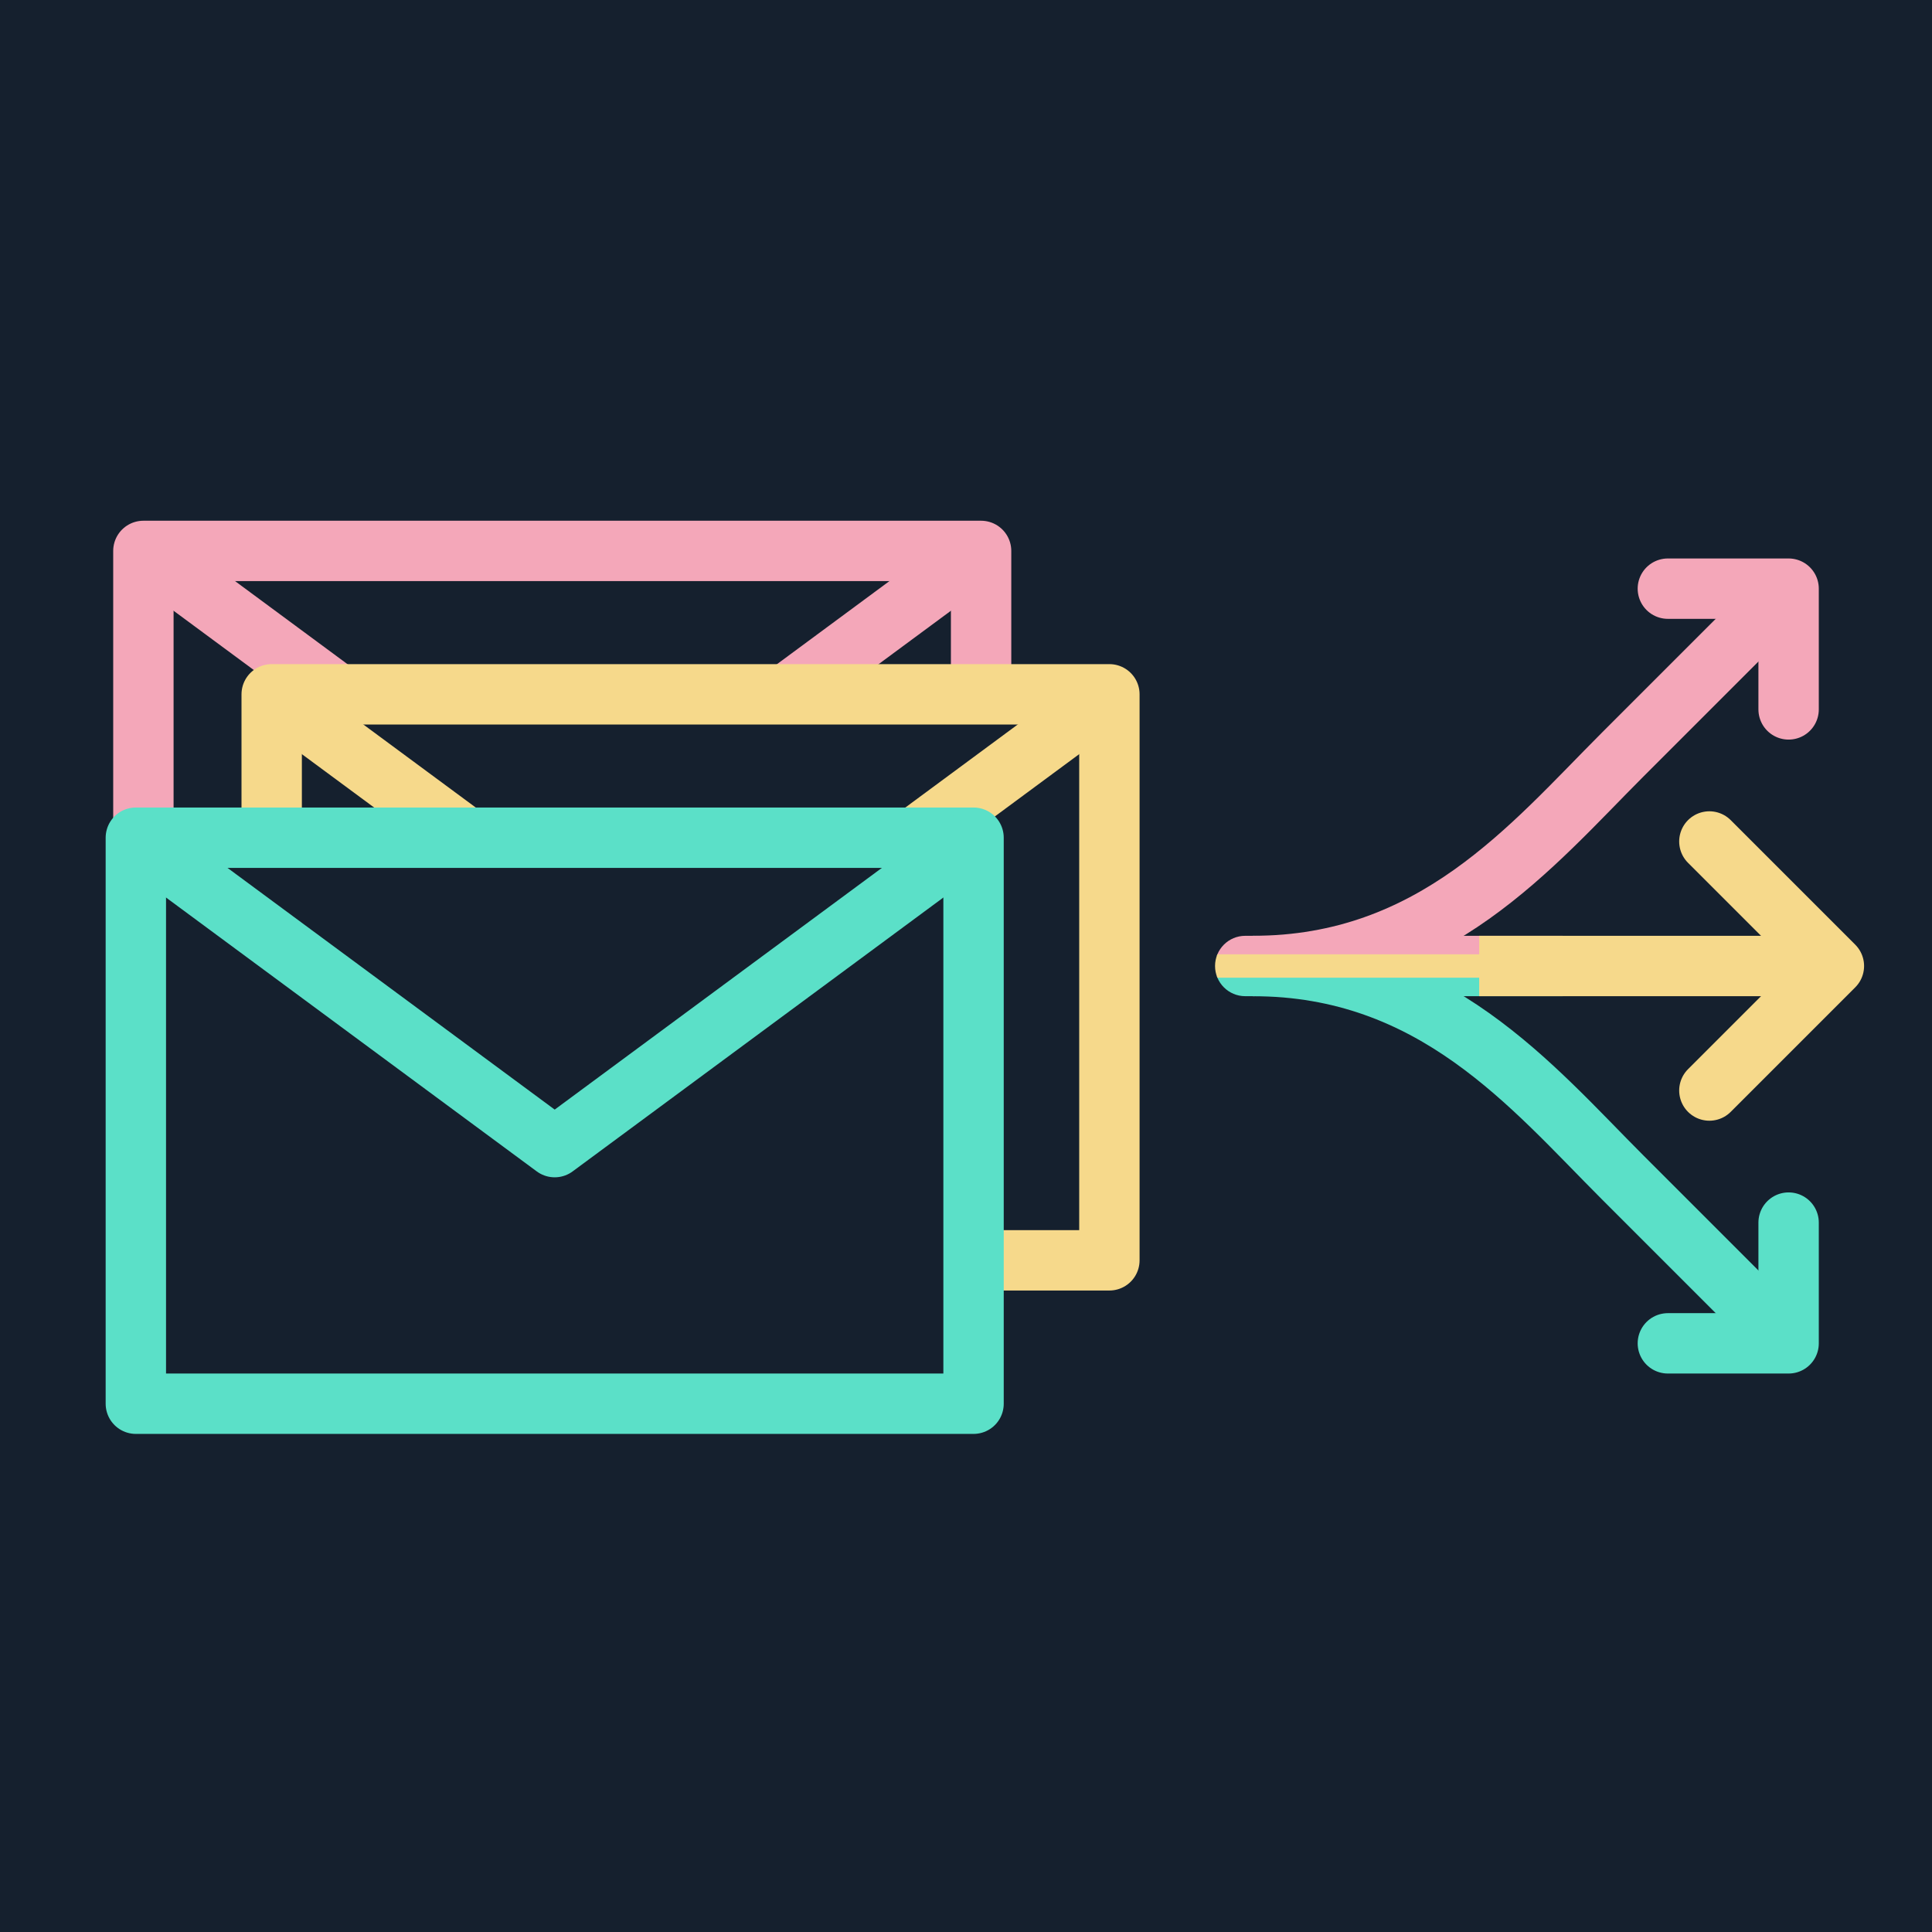
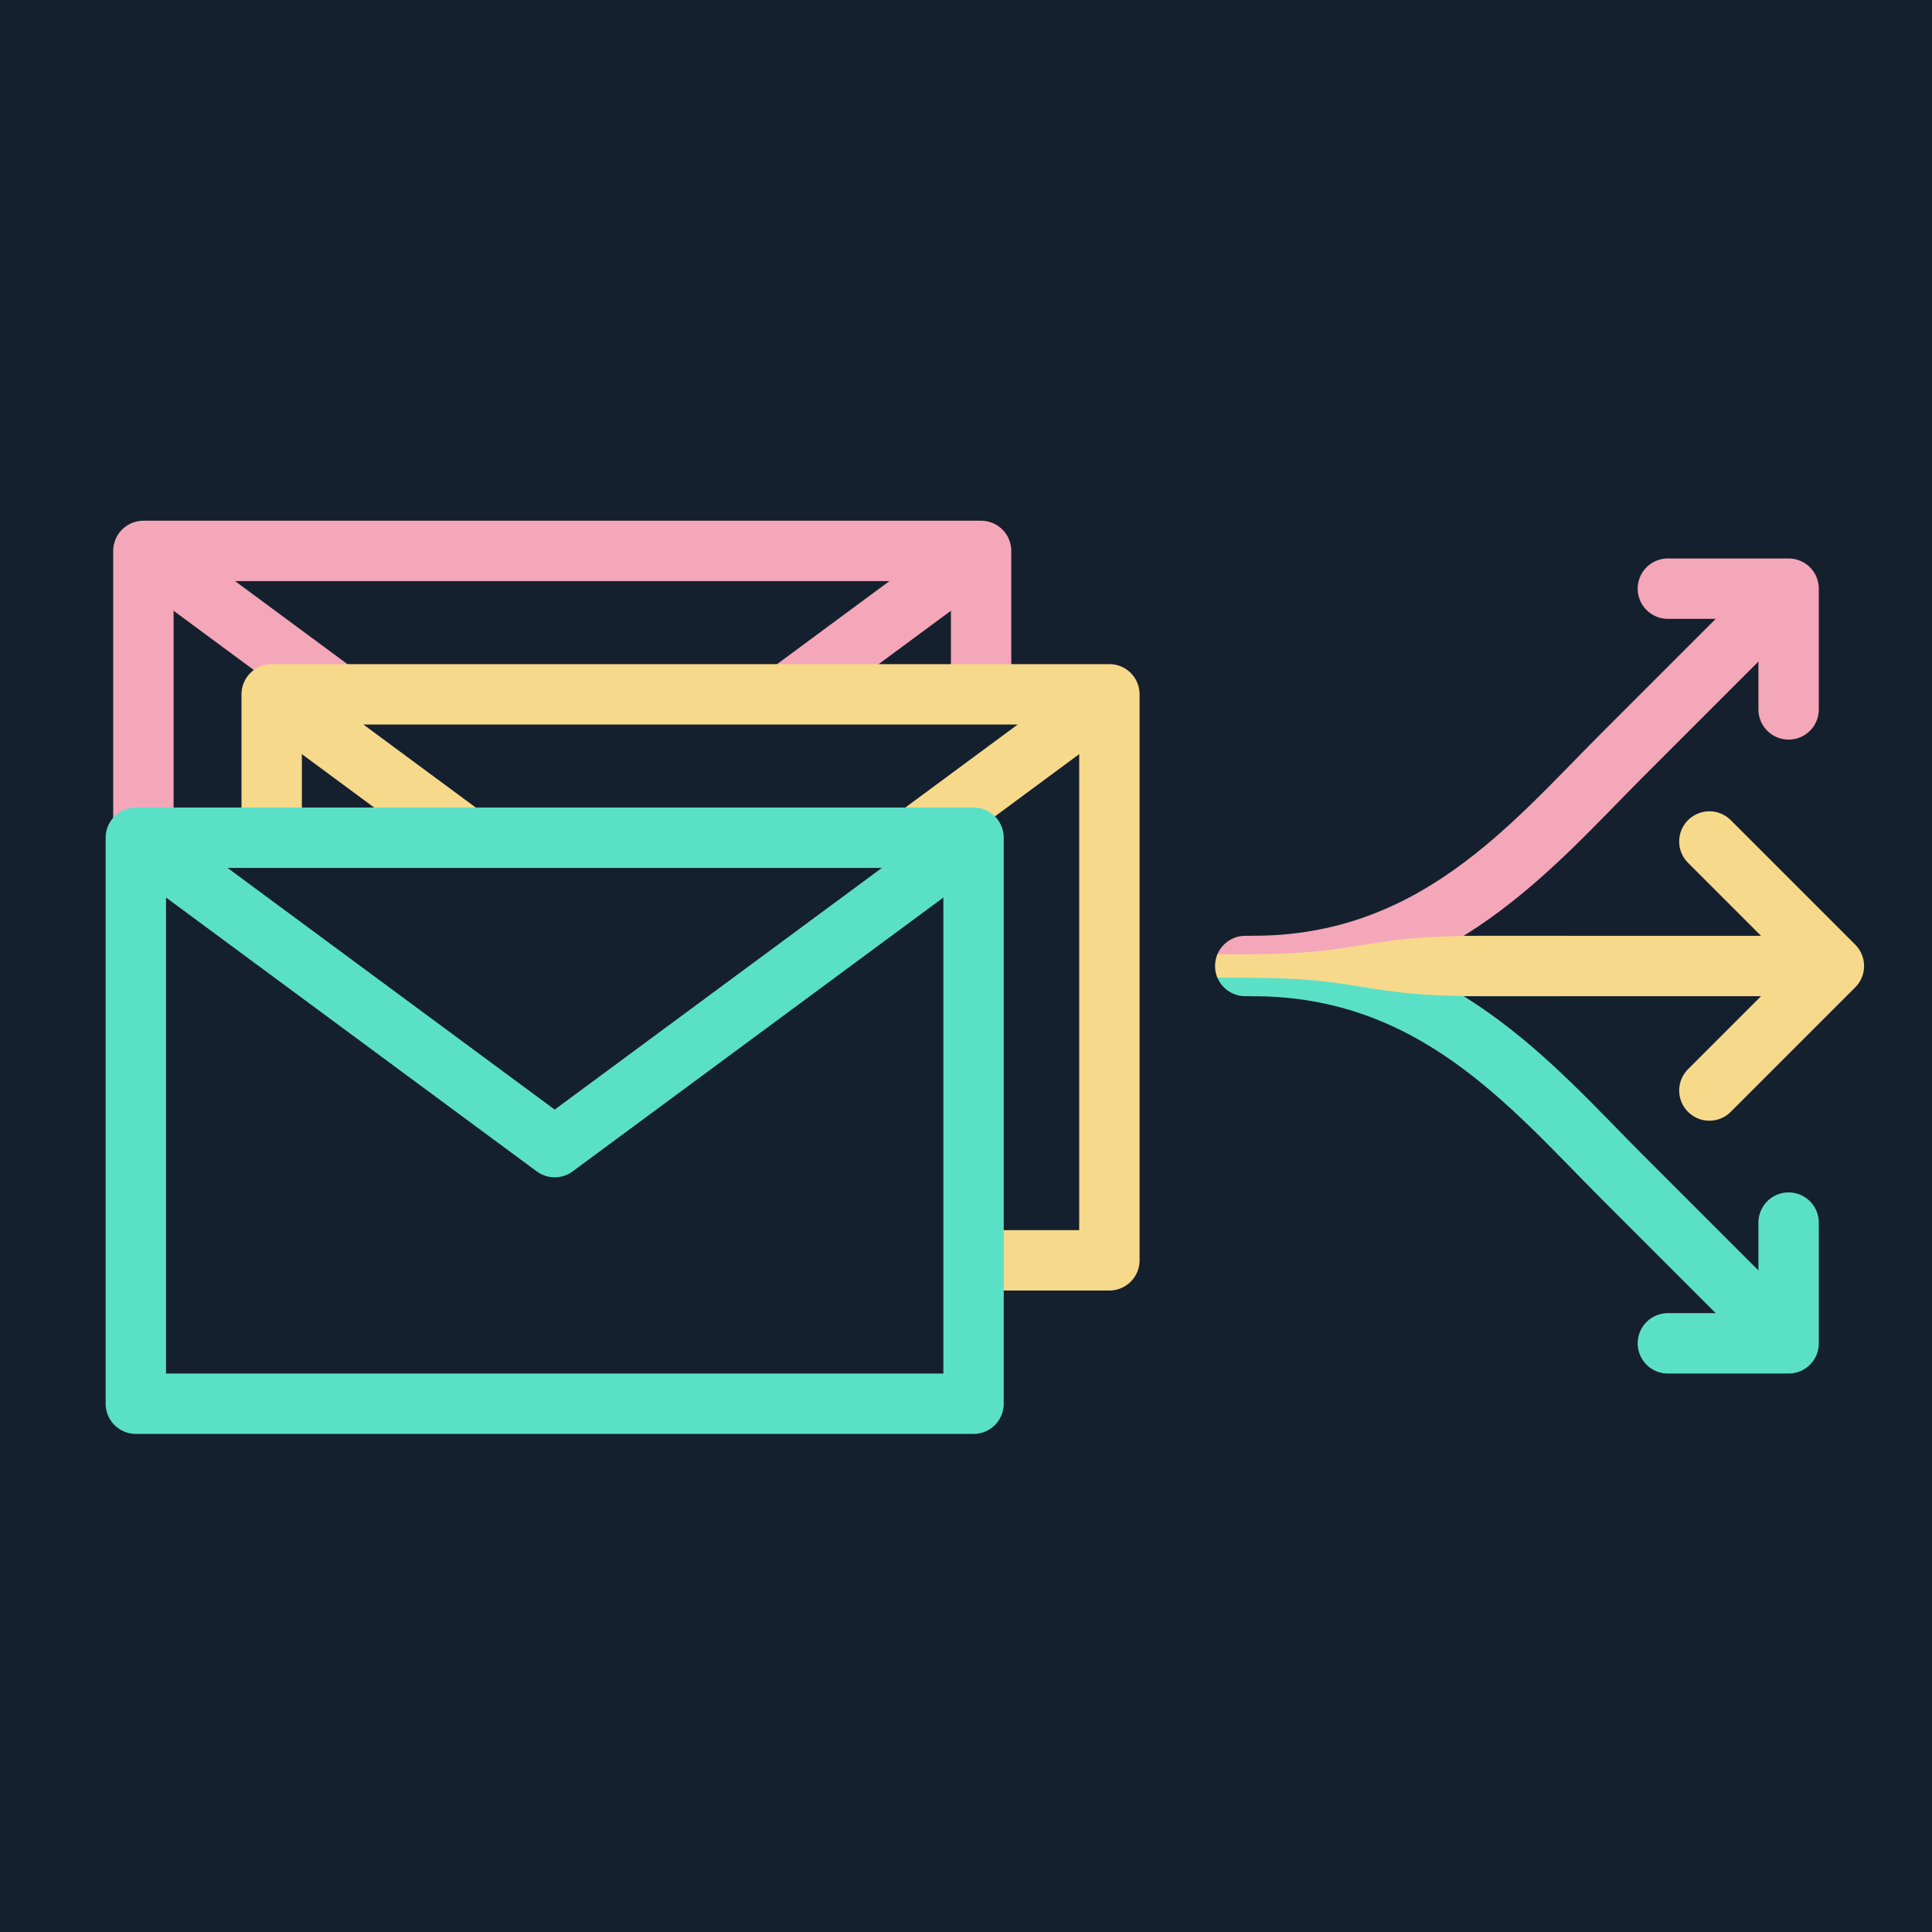
<svg xmlns="http://www.w3.org/2000/svg" viewBox="0 0 512 512" width="512" height="512">
  <rect x="0" y="0" width="512" height="512" fill="#15202E" />
  <defs>
    <g id="letter" fill="#15202E" stroke-width="16" stroke-linejoin="round">
      <rect x="44" y="184" width="222" height="150" />
      <polyline points="44,184 155,266 266,184" fill="none" />
    </g>
  </defs>
  <use href="#letter" stroke="#F4A7B9" transform="translate(-6,-38)" />
  <use href="#letter" stroke="#F6D98B" transform="translate(28,0)" />
  <use href="#letter" stroke="#5BE0C8" transform="translate(-8,38)" />
  <defs>
    <clipPath id="stripe">
      <rect x="322" y="248" width="100" height="16" rx="8" />
    </clipPath>
  </defs>
  <g fill="none" stroke-width="16" stroke-linejoin="round">
    <g stroke="#F4A7B9">
      <path d="M 332,256 C 380,256 406,224 430,200 L 474,156" />
      <polyline points="442,156 474,156 474,188" stroke-linecap="round" />
    </g>
    <g stroke="#5BE0C8">
      <path d="M 332,256 C 380,256 406,288 430,312 L 474,356" />
      <polyline points="442,356 474,356 474,324" stroke-linecap="round" />
    </g>
    <g clip-path="url(#stripe)">
      <path d="M 300,250.5 H 430" stroke="#F4A7B9" stroke-width="5.6" />
      <path d="M 300,261.5 H 430" stroke="#5BE0C8" stroke-width="5.6" />
      <path d="M 300,256 H 430" stroke="#F6D98B" stroke-width="6.2" />
    </g>
    <g stroke="#F6D98B">
-       <path d="M 392,256 H 486" />
+       <path d="M 330,252.9 C 362,252.9 360,248 392,248 H 486 V 264 H 392 C 360,264 362,259.1 330,259.1 Z" fill="#F6D98B" stroke="none" />
      <polyline points="453,223 486,256 453,289" stroke-linecap="round" />
    </g>
  </g>
</svg>
